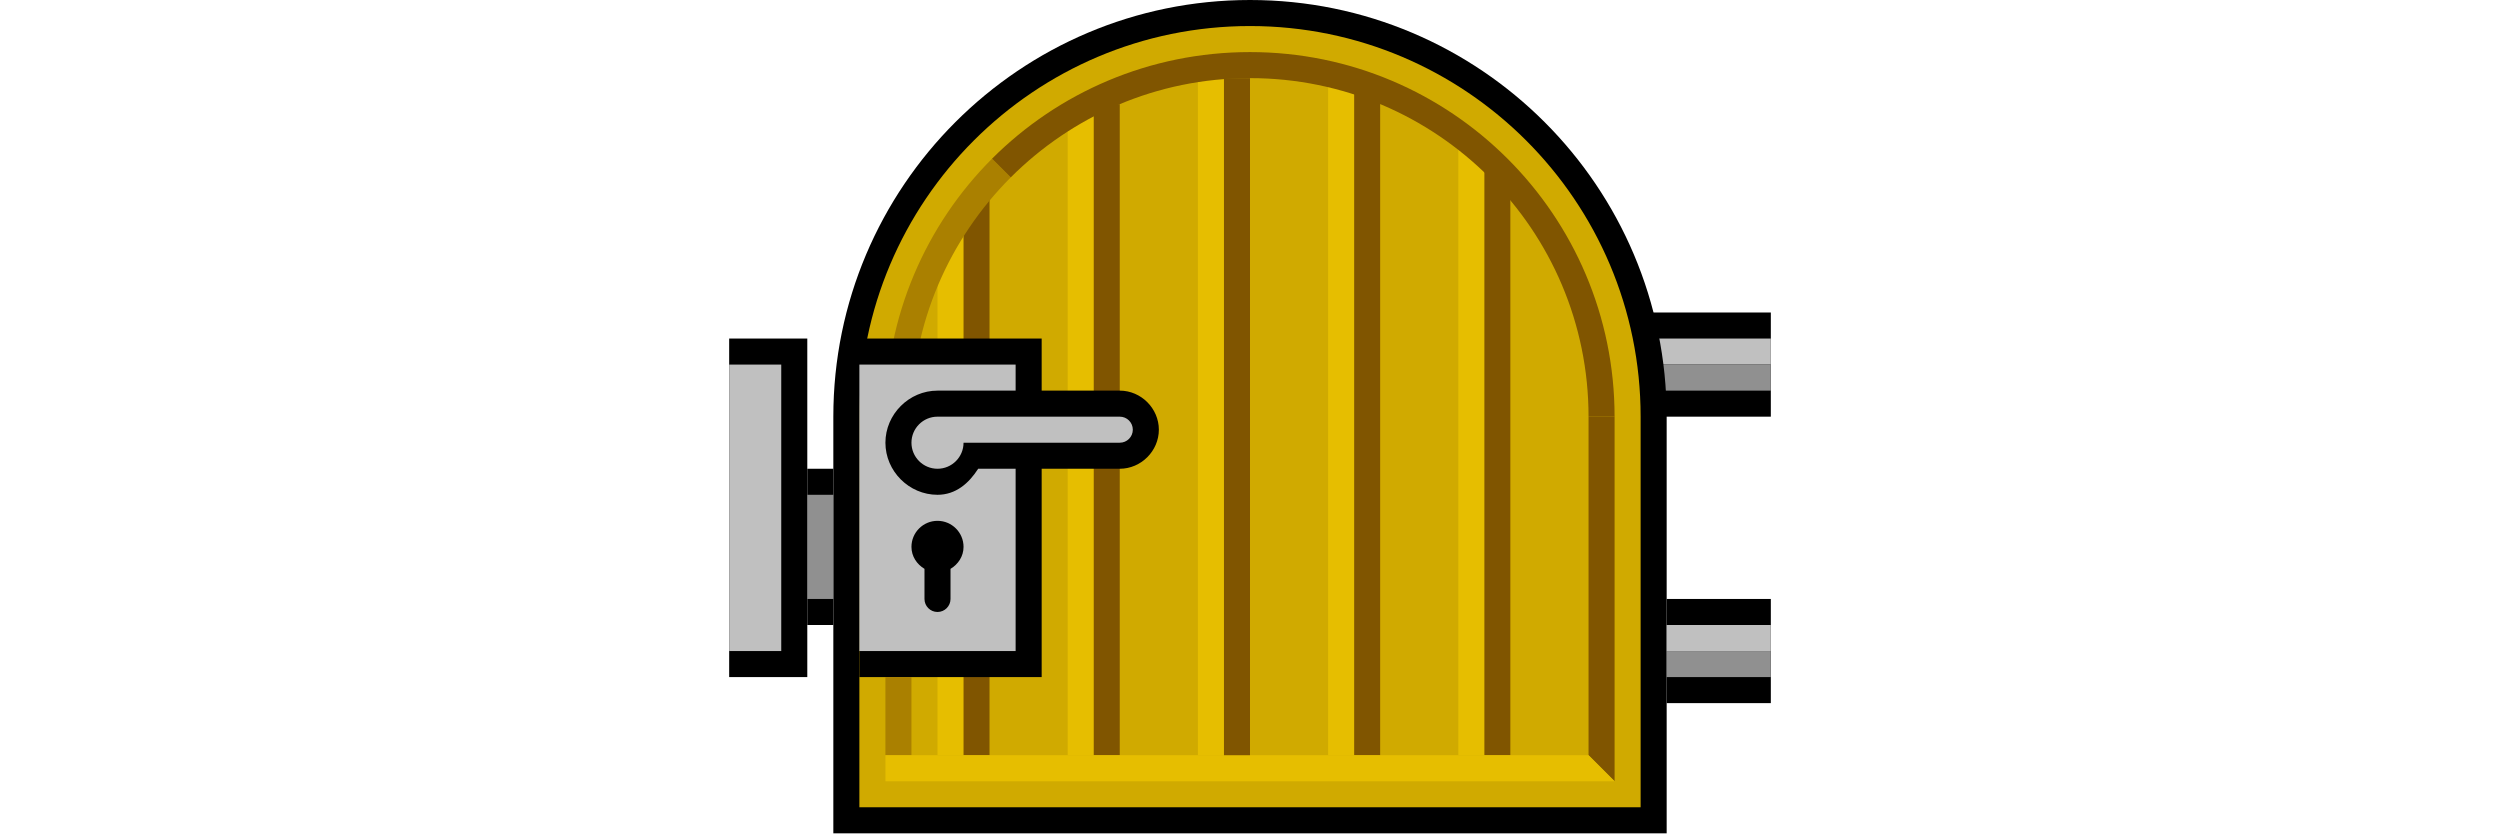
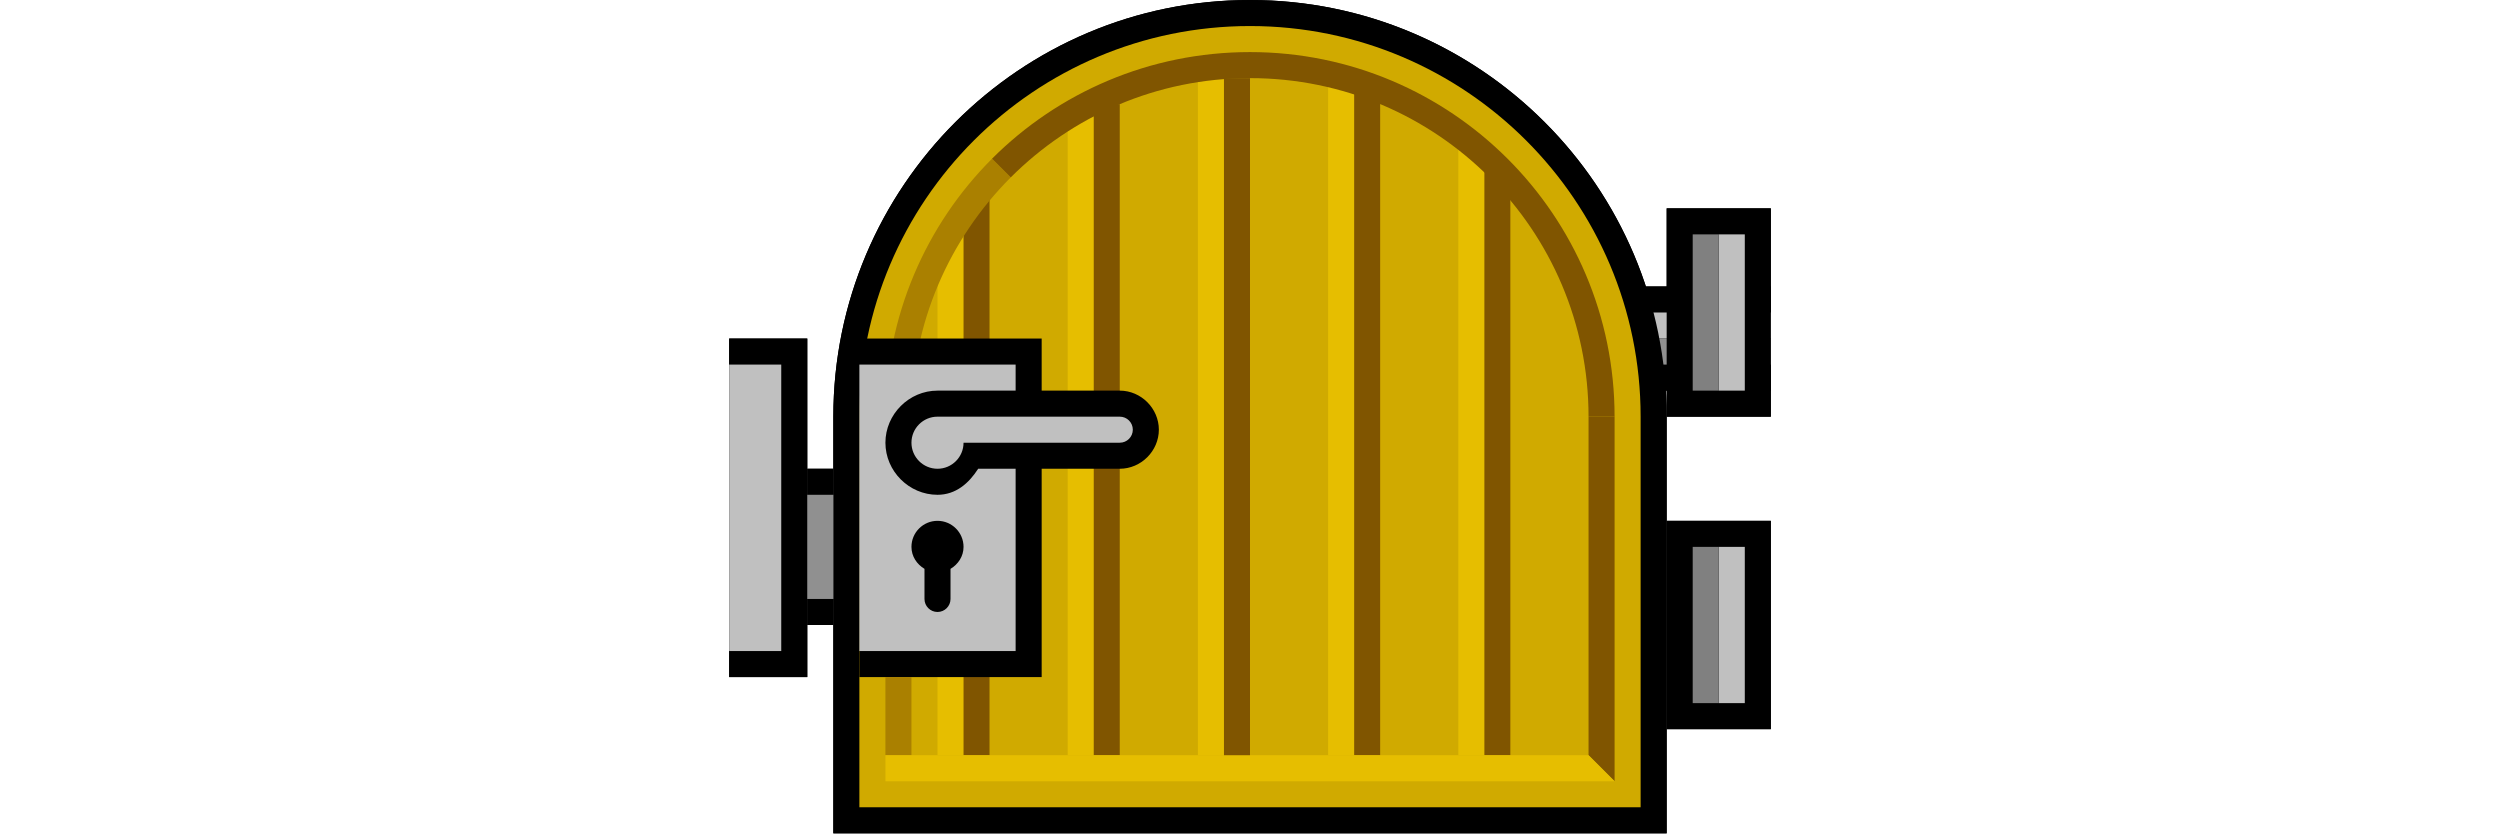
<svg xmlns="http://www.w3.org/2000/svg" width="96" height="32" id="svg3505" version="1.0">
  <defs id="defs3507">
    </defs>
  <g id="layer1" transform="translate(0,-64)">
-     <g id="g3222" transform="translate(0,32)">
-       <rect style="fill:#000000;fill-opacity:1;fill-rule:nonzero;stroke:none" id="rect3226" width="5" height="4" x="63" y="44" />
-       <rect y="50" x="31" height="6" width="1" id="rect5824" style="fill:#000000;fill-opacity:1;fill-rule:nonzero;stroke:none" />
-       <rect y="45" x="28" height="13" width="3" id="rect5826" style="fill:#000000;fill-opacity:1;fill-rule:nonzero;stroke:none" />
-       <rect style="fill:#c0c0c0;fill-opacity:1;fill-rule:nonzero;stroke:none" id="rect5830" width="5" height="1" x="63" y="45" />
-       <rect y="46" x="63" height="1" width="5" id="rect5832" style="fill:#909090;fill-opacity:1;fill-rule:nonzero;stroke:none" />
-       <path id="path5834" d="m 48,32 c -8.832,0 -16,7.168 -16,16 l 0,16 16,0 16,0 0,-16 C 64,39.168 56.832,32 48,32 z" style="fill:#000000;fill-opacity:1;fill-rule:nonzero;stroke:none" />
-       <path id="path5836" d="m 48,33 c -8.28,0 -15,6.72 -15,15 l 0,15 15,0 15,0 0,-15 C 63,39.72 56.28,33 48,33 z" style="fill:#d0aa00;fill-opacity:1;fill-rule:nonzero;stroke:none" />
-       <path id="path5838" d="m 36,42 2,-3 0,22 -2,0 0,-19 z" style="fill:#e6be00;fill-opacity:1;fill-rule:nonzero;stroke:none" />
-       <path id="path5840" d="m 56,37 2,2 0,22 -2,0 0,-24 z" style="fill:#e6be00;fill-opacity:1;fill-rule:nonzero;stroke:none" />
-       <path style="fill:#e6be00;fill-opacity:1;fill-rule:nonzero;stroke:none" d="m 51,35 2,0 0,26 -2,0 0,-26 z" id="path5842" />
-       <path id="path5844" d="m 38,61 -1,0 0,-21 1,-1 0,22 z" style="fill:#805500;fill-opacity:1;fill-rule:nonzero;stroke:none" />
-       <path id="path5846" d="M 38.094,38.094 C 35.56,40.628 34,44.136 34,48 l 1,0 c 0,-3.588 1.46,-6.835 3.812,-9.188 l -0.719,-0.719 z" style="fill:#aa8000;fill-opacity:1;fill-rule:nonzero;stroke:none" />
-       <rect style="fill:#000000;fill-opacity:0.997;fill-rule:nonzero;stroke:none" id="rect5848" width="7" height="13" x="33" y="45" />
-       <rect y="46" x="33" height="11" width="6" id="rect5850" style="fill:#c0c0c0;fill-opacity:1;fill-rule:nonzero;stroke:none" />
-       <path style="fill:#e6be00;fill-opacity:1;fill-rule:nonzero;stroke:none" d="m 41,36 2,0 0,25 -2,0 0,-25 z" id="path5852" />
-       <path style="fill:#805500;fill-opacity:1;fill-rule:nonzero;stroke:none" d="m 43,61 -1,0 0,-25 1,0 L 43,61 z" id="path5854" />
-       <path id="path5858" d="m 36,47 c -1.093,0 -2,0.907 -2,2 0,1.093 0.907,2 2,2 0.702,0 1.205,-0.442 1.562,-1 L 43,50 c 0.817,0 1.5,-0.683 1.5,-1.5 C 44.5,47.683 43.817,47 43,47 l -7,0 z" style="fill:#000000;fill-opacity:1;fill-rule:nonzero;stroke:none" />
-       <path id="path5860" d="m 36,48 c -0.552,0 -1,0.448 -1,1 0,0.552 0.448,1 1,1 0.552,0 1,-0.448 1,-1 l 6,0 c 0.276,0 0.5,-0.224 0.5,-0.5 C 43.5,48.224 43.276,48 43,48 l -7,0 z" style="fill:#c0c0c0;fill-opacity:1;fill-rule:nonzero;stroke:none" />
-       <path id="path5862" d="m 36,52 c -0.552,0 -1,0.448 -1,1 0,0.365 0.208,0.669 0.5,0.844 L 35.5,55 c 0,0.276 0.224,0.5 0.5,0.5 0.276,0 0.5,-0.224 0.5,-0.5 l 0,-1.156 C 36.792,53.669 37,53.365 37,53 37,52.448 36.552,52 36,52 z" style="fill:#000000;fill-opacity:1;fill-rule:nonzero;stroke:none" />
-       <rect y="55" x="64" height="4" width="4" id="rect5864" style="fill:#000000;fill-opacity:1;fill-rule:nonzero;stroke:none" />
-       <rect y="56" x="64" height="1" width="4" id="rect5866" style="fill:#c0c0c0;fill-opacity:1;fill-rule:nonzero;stroke:none" />
-       <rect style="fill:#909090;fill-opacity:1;fill-rule:nonzero;stroke:none" id="rect5868" width="4" height="1" x="64" y="57" />
-       <rect y="46" x="28" height="11" width="2" id="rect5870" style="fill:#c0c0c0;fill-opacity:1;fill-rule:nonzero;stroke:none" />
-       <rect style="fill:#909090;fill-opacity:1;fill-rule:nonzero;stroke:none" id="rect5872" width="1" height="4" x="31" y="51" />
-       <rect y="58" x="34" height="3" width="1" id="rect5874" style="fill:#aa8000;fill-opacity:1;fill-rule:nonzero;stroke:none" />
-       <path id="path5876" d="m 46,35 2,0 0,26 -2,0 0,-26 z" style="fill:#e6be00;fill-opacity:1;fill-rule:nonzero;stroke:none" />
-       <path id="path5878" d="m 48,34 0,1 c 7.176,0 13,5.824 13,13 l 1,0 C 62,40.272 55.728,34 48,34 z" style="fill:#805500;fill-opacity:1;fill-rule:nonzero;stroke:none" />
-       <path id="path5880" d="m 58,61 -1,0 0,-23 1,1 0,22 z" style="fill:#805500;fill-opacity:1;fill-rule:nonzero;stroke:none" />
-       <path style="fill:#805500;fill-opacity:1;fill-rule:nonzero;stroke:none" d="m 53,61 -1,0 0,-26 1,0 0,26 z" id="path5882" />
-       <path id="path5884" d="m 61,48 1,0 0,14 -1,-1 0,-13 z" style="fill:#805500;fill-opacity:1;fill-rule:nonzero;stroke:none" />
-       <path id="path5886" d="m 34,61 27,0 1,1 -28,0 0,-1 z" style="fill:#e6be00;fill-opacity:1;fill-rule:nonzero;stroke:none" />
-       <path id="path5888" d="m 48,34 c -3.864,0 -7.372,1.56 -9.906,4.094 L 38.812,38.812 C 41.166,36.459 44.412,35 48,35 l 0,-1 z" style="fill:#805500;fill-opacity:1;fill-rule:nonzero;stroke:none" />
-       <path id="path5890" d="m 48,61 -1,0 0,-26 1,0 0,26 z" style="fill:#805500;fill-opacity:1;fill-rule:nonzero;stroke:none" />
+     <g id="g4227">
+       <rect y="64" x="0" height="32" width="96" id="rect4225" style="opacity:1;fill:none;fill-opacity:1;fill-rule:nonzero;stroke:none;stroke-width:2;stroke-linecap:butt;stroke-linejoin:miter;stroke-miterlimit:4;stroke-dasharray:none;stroke-dashoffset:0;stroke-opacity:1" />
+       <rect y="82" x="31" height="6" width="1" id="rect5824" style="fill:black;fill-opacity:1;fill-rule:nonzero;stroke:none" />
+       <rect y="77" x="28" height="13" width="3" id="rect5826" style="fill:black;fill-opacity:1;fill-rule:nonzero;stroke:none" />
+       <g transform="translate(0,-1)" id="g4207">
+         <rect y="76" x="63" height="4" width="5" id="rect3226" style="fill:black;fill-opacity:1;fill-rule:nonzero;stroke:none" />
+         <rect y="77" x="63" height="1" width="5" id="rect5830" style="fill:silver;fill-opacity:1;fill-rule:nonzero;stroke:none" />
+         <rect style="fill:#909090;fill-opacity:1;fill-rule:nonzero;stroke:none" id="rect5832" width="5" height="1" x="63" y="78" />
+       </g>
+       <path id="path5834" d="m 48,64 c -8.832,0 -16,7.168 -16,16 l 0,16 16,0 16,0 0,-16 C 64,71.168 56.832,64 48,64 Z" style="fill:black;fill-opacity:1;fill-rule:nonzero;stroke:none" />
+       <path id="path5836" d="m 48,65 c -8.28,0 -15,6.72 -15,15 l 0,15 15,0 15,0 0,-15 C 63,71.72 56.28,65 48,65 Z" style="fill:#d0aa00;fill-opacity:1;fill-rule:nonzero;stroke:none" />
+       <path id="path5838" d="m 36,74 2,-3 0,22 -2,0 0,-19 z" style="fill:#e6be00;fill-opacity:1;fill-rule:nonzero;stroke:none" />
+       <path id="path5840" d="m 56,69 2,2 0,22 -2,0 0,-24 z" style="fill:#e6be00;fill-opacity:1;fill-rule:nonzero;stroke:none" />
+       <path style="fill:#e6be00;fill-opacity:1;fill-rule:nonzero;stroke:none" d="m 51,67 2,0 0,26 -2,0 0,-26 z" id="path5842" />
+       <path id="path5844" d="m 38,93 -1,0 0,-21 1,-1 0,22 z" style="fill:#805500;fill-opacity:1;fill-rule:nonzero;stroke:none" />
+       <path id="path5846" d="M 38.094,70.094 C 35.56,72.628 34,76.136 34,80 l 1,0 c 0,-3.588 1.46,-6.835 3.812,-9.188 l -0.719,-0.719 z" style="fill:#aa8000;fill-opacity:1;fill-rule:nonzero;stroke:none" />
+       <rect style="fill:black;fill-opacity:0.997;fill-rule:nonzero;stroke:none" id="rect5848" width="7" height="13" x="33" y="77" />
+       <rect y="78" x="33" height="11" width="6" id="rect5850" style="fill:silver;fill-opacity:1;fill-rule:nonzero;stroke:none" />
+       <path style="fill:#e6be00;fill-opacity:1;fill-rule:nonzero;stroke:none" d="m 41,68 2,0 0,25 -2,0 0,-25 z" id="path5852" />
+       <path style="fill:#805500;fill-opacity:1;fill-rule:nonzero;stroke:none" d="m 43,93 -1,0 0,-25 1,0 L 43,93 Z" id="path5854" />
+       <path id="path5858" d="m 36,79 c -1.093,0 -2,0.907 -2,2 0,1.093 0.907,2 2,2 0.702,0 1.205,-0.442 1.562,-1 L 43,82 c 0.817,0 1.5,-0.683 1.5,-1.5 C 44.5,79.683 43.817,79 43,79 l -7,0 z" style="fill:black;fill-opacity:1;fill-rule:nonzero;stroke:none" />
+       <path id="path5860" d="m 36,80 c -0.552,0 -1,0.448 -1,1 0,0.552 0.448,1 1,1 0.552,0 1,-0.448 1,-1 l 6,0 c 0.276,0 0.5,-0.224 0.5,-0.5 C 43.5,80.224 43.276,80 43,80 l -7,0 z" style="fill:silver;fill-opacity:1;fill-rule:nonzero;stroke:none" />
+       <path id="path5862" d="m 36,84 c -0.552,0 -1,0.448 -1,1 0,0.365 0.208,0.669 0.5,0.844 L 35.5,87 c 0,0.276 0.224,0.5 0.5,0.5 0.276,0 0.5,-0.224 0.5,-0.5 l 0,-1.156 C 36.792,85.669 37,85.365 37,85 37,84.448 36.552,84 36,84 Z" style="fill:black;fill-opacity:1;fill-rule:nonzero;stroke:none" />
+       <g transform="matrix(0,2,-1,0,155,-44)" id="g4220">
+         <rect style="fill:black;fill-opacity:1;fill-rule:nonzero;stroke:none" id="rect5864" width="4" height="4" x="64" y="87" />
+         <rect style="fill:silver;fill-opacity:1;fill-rule:nonzero;stroke:none" id="rect5866" width="3" height="1" x="64.5" y="88" />
+         <rect y="89" x="64.5" height="1" width="3" id="rect5868" style="fill:gray;fill-opacity:1;fill-rule:nonzero;stroke:none" />
+       </g>
+       <rect y="78" x="28" height="11" width="2" id="rect5870" style="fill:silver;fill-opacity:1;fill-rule:nonzero;stroke:none" />
+       <rect style="fill:#909090;fill-opacity:1;fill-rule:nonzero;stroke:none" id="rect5872" width="1" height="4" x="31" y="83" />
+       <rect y="90" x="34" height="3" width="1" id="rect5874" style="fill:#aa8000;fill-opacity:1;fill-rule:nonzero;stroke:none" />
+       <path id="path5876" d="m 46,67 2,0 0,26 -2,0 0,-26 z" style="fill:#e6be00;fill-opacity:1;fill-rule:nonzero;stroke:none" />
+       <path id="path5878" d="m 48,66 0,1 c 7.176,0 13,5.824 13,13 l 1,0 C 62,72.272 55.728,66 48,66 Z" style="fill:#805500;fill-opacity:1;fill-rule:nonzero;stroke:none" />
+       <path id="path5880" d="m 58,93 -1,0 0,-23 1,1 0,22 z" style="fill:#805500;fill-opacity:1;fill-rule:nonzero;stroke:none" />
+       <path style="fill:#805500;fill-opacity:1;fill-rule:nonzero;stroke:none" d="m 53,93 -1,0 0,-26 1,0 0,26 z" id="path5882" />
+       <path id="path5884" d="m 61,80 1,0 0,14 -1,-1 0,-13 z" style="fill:#805500;fill-opacity:1;fill-rule:nonzero;stroke:none" />
+       <path id="path5886" d="m 34,93 27,0 1,1 -28,0 0,-1 z" style="fill:#e6be00;fill-opacity:1;fill-rule:nonzero;stroke:none" />
+       <path id="path5888" d="m 48,66 c -3.864,0 -7.372,1.56 -9.906,4.094 L 38.812,70.812 C 41.166,68.46 44.412,67 48,67 l 0,-1 z" style="fill:#805500;fill-opacity:1;fill-rule:nonzero;stroke:none" />
+       <path id="path5890" d="m 48,93 -1,0 0,-26 1,0 0,26 z" style="fill:#805500;fill-opacity:1;fill-rule:nonzero;stroke:none" />
+       <g transform="matrix(0,1.2,-1,0,144,-2.6)" id="g4212">
+         <rect style="fill:black;fill-opacity:1;fill-rule:nonzero;stroke:none" id="rect4214" width="6.667" height="4" x="62.167" y="76" />
+         <rect style="fill:silver;fill-opacity:1;fill-rule:nonzero;stroke:none" id="rect4216" width="5" height="1" x="63" y="77" />
+         <rect y="78" x="63" height="1" width="5" id="rect4218" style="fill:gray;fill-opacity:1;fill-rule:nonzero;stroke:none" />
+       </g>
+     </g>
+     <g id="g14524">
+       <rect style="opacity:1;fill:none;fill-opacity:1;fill-rule:nonzero;stroke:none;stroke-width:2;stroke-linecap:butt;stroke-linejoin:miter;stroke-miterlimit:4;stroke-dasharray:none;stroke-dashoffset:0;stroke-opacity:1" id="rect14526" width="96" height="32" x="0" y="64" />
+       <rect style="fill:black;fill-opacity:1;fill-rule:nonzero;stroke:none" id="rect14528" width="1" height="6" x="31" y="82" />
+       <rect style="fill:black;fill-opacity:1;fill-rule:nonzero;stroke:none" id="rect14530" width="3" height="13" x="28" y="77" />
+       <g id="g14532" transform="translate(0,-1)">
+         <rect style="fill:black;fill-opacity:1;fill-rule:nonzero;stroke:none" id="rect14534" width="5" height="4" x="63" y="76" />
+         <rect style="fill:silver;fill-opacity:1;fill-rule:nonzero;stroke:none" id="rect14536" width="5" height="1" x="63" y="77" />
+         <rect y="78" x="63" height="1" width="5" id="rect14538" style="fill:#909090;fill-opacity:1;fill-rule:nonzero;stroke:none" />
+       </g>
+       <path style="fill:black;fill-opacity:1;fill-rule:nonzero;stroke:none" d="m 48,64 c -8.832,0 -16,7.168 -16,16 l 0,16 16,0 16,0 0,-16 C 64,71.168 56.832,64 48,64 Z" id="path14540" />
+       <path style="fill:#d0aa00;fill-opacity:1;fill-rule:nonzero;stroke:none" d="m 48,65 c -8.28,0 -15,6.72 -15,15 l 0,15 15,0 15,0 0,-15 C 63,71.72 56.28,65 48,65 Z" id="path14542" />
+       <path style="fill:#e6be00;fill-opacity:1;fill-rule:nonzero;stroke:none" d="m 36,74 2,-3 0,22 -2,0 0,-19 z" id="path14544" />
+       <path style="fill:#e6be00;fill-opacity:1;fill-rule:nonzero;stroke:none" d="m 56,69 2,2 0,22 -2,0 0,-24 z" id="path14546" />
+       <path id="path14548" d="m 51,67 2,0 0,26 -2,0 0,-26 z" style="fill:#e6be00;fill-opacity:1;fill-rule:nonzero;stroke:none" />
+       <path style="fill:#805500;fill-opacity:1;fill-rule:nonzero;stroke:none" d="m 38,93 -1,0 0,-21 1,-1 0,22 z" id="path14550" />
+       <path style="fill:#aa8000;fill-opacity:1;fill-rule:nonzero;stroke:none" d="M 38.094,70.094 C 35.56,72.628 34,76.136 34,80 l 1,0 c 0,-3.588 1.46,-6.835 3.812,-9.188 l -0.719,-0.719 z" id="path14552" />
+       <rect y="77" x="33" height="13" width="7" id="rect14554" style="fill:black;fill-opacity:0.997;fill-rule:nonzero;stroke:none" />
+       <rect style="fill:silver;fill-opacity:1;fill-rule:nonzero;stroke:none" id="rect14556" width="6" height="11" x="33" y="78" />
+       <path id="path14558" d="m 41,68 2,0 0,25 -2,0 0,-25 z" style="fill:#e6be00;fill-opacity:1;fill-rule:nonzero;stroke:none" />
+       <path id="path14560" d="m 43,93 -1,0 0,-25 1,0 L 43,93 Z" style="fill:#805500;fill-opacity:1;fill-rule:nonzero;stroke:none" />
+       <path style="fill:black;fill-opacity:1;fill-rule:nonzero;stroke:none" d="m 36,79 c -1.093,0 -2,0.907 -2,2 0,1.093 0.907,2 2,2 0.702,0 1.205,-0.442 1.562,-1 L 43,82 c 0.817,0 1.5,-0.683 1.5,-1.5 C 44.5,79.683 43.817,79 43,79 l -7,0 z" id="path14562" />
+       <path style="fill:silver;fill-opacity:1;fill-rule:nonzero;stroke:none" d="m 36,80 c -0.552,0 -1,0.448 -1,1 0,0.552 0.448,1 1,1 0.552,0 1,-0.448 1,-1 l 6,0 c 0.276,0 0.5,-0.224 0.5,-0.5 C 43.5,80.224 43.276,80 43,80 l -7,0 z" id="path14564" />
+       <path style="fill:black;fill-opacity:1;fill-rule:nonzero;stroke:none" d="m 36,84 c -0.552,0 -1,0.448 -1,1 0,0.365 0.208,0.669 0.5,0.844 L 35.5,87 c 0,0.276 0.224,0.5 0.5,0.5 0.276,0 0.5,-0.224 0.5,-0.5 l 0,-1.156 C 36.792,85.669 37,85.365 37,85 37,84.448 36.552,84 36,84 Z" id="path14566" />
+       <g id="g14568" transform="matrix(0,2,-1,0,155,-44)">
+         <rect y="87" x="64" height="4" width="4" id="rect14570" style="fill:black;fill-opacity:1;fill-rule:nonzero;stroke:none" />
+         <rect y="88" x="64.5" height="1" width="3" id="rect14572" style="fill:silver;fill-opacity:1;fill-rule:nonzero;stroke:none" />
+         <rect style="fill:gray;fill-opacity:1;fill-rule:nonzero;stroke:none" id="rect14574" width="3" height="1" x="64.5" y="89" />
+       </g>
+       <rect style="fill:silver;fill-opacity:1;fill-rule:nonzero;stroke:none" id="rect14576" width="2" height="11" x="28" y="78" />
+       <rect y="83" x="31" height="4" width="1" id="rect14578" style="fill:#909090;fill-opacity:1;fill-rule:nonzero;stroke:none" />
+       <rect style="fill:#aa8000;fill-opacity:1;fill-rule:nonzero;stroke:none" id="rect14580" width="1" height="3" x="34" y="90" />
+       <path style="fill:#e6be00;fill-opacity:1;fill-rule:nonzero;stroke:none" d="m 46,67 2,0 0,26 -2,0 0,-26 z" id="path14582" />
+       <path style="fill:#805500;fill-opacity:1;fill-rule:nonzero;stroke:none" d="m 48,66 0,1 c 7.176,0 13,5.824 13,13 l 1,0 C 62,72.272 55.728,66 48,66 Z" id="path14584" />
+       <path style="fill:#805500;fill-opacity:1;fill-rule:nonzero;stroke:none" d="m 58,93 -1,0 0,-23 1,1 0,22 z" id="path14586" />
+       <path id="path14588" d="m 53,93 -1,0 0,-26 1,0 0,26 z" style="fill:#805500;fill-opacity:1;fill-rule:nonzero;stroke:none" />
+       <path style="fill:#805500;fill-opacity:1;fill-rule:nonzero;stroke:none" d="m 61,80 1,0 0,14 -1,-1 0,-13 z" id="path14590" />
+       <path style="fill:#e6be00;fill-opacity:1;fill-rule:nonzero;stroke:none" d="m 34,93 27,0 1,1 -28,0 0,-1 z" id="path14592" />
+       <path style="fill:#805500;fill-opacity:1;fill-rule:nonzero;stroke:none" d="m 48,66 c -3.864,0 -7.372,1.56 -9.906,4.094 L 38.812,70.812 C 41.166,68.46 44.412,67 48,67 l 0,-1 z" id="path14594" />
+       <path style="fill:#805500;fill-opacity:1;fill-rule:nonzero;stroke:none" d="m 48,93 -1,0 0,-26 1,0 0,26 z" id="path14596" />
+       <g id="g14598" transform="matrix(0,1.2,-1,0,144,-2.6)">
+         <rect y="76" x="62.167" height="4" width="6.667" id="rect14600" style="fill:black;fill-opacity:1;fill-rule:nonzero;stroke:none" />
+         <rect y="77" x="63" height="1" width="5" id="rect14602" style="fill:silver;fill-opacity:1;fill-rule:nonzero;stroke:none" />
+         <rect style="fill:gray;fill-opacity:1;fill-rule:nonzero;stroke:none" id="rect14604" width="5" height="1" x="63" y="78" />
+       </g>
    </g>
  </g>
</svg>
